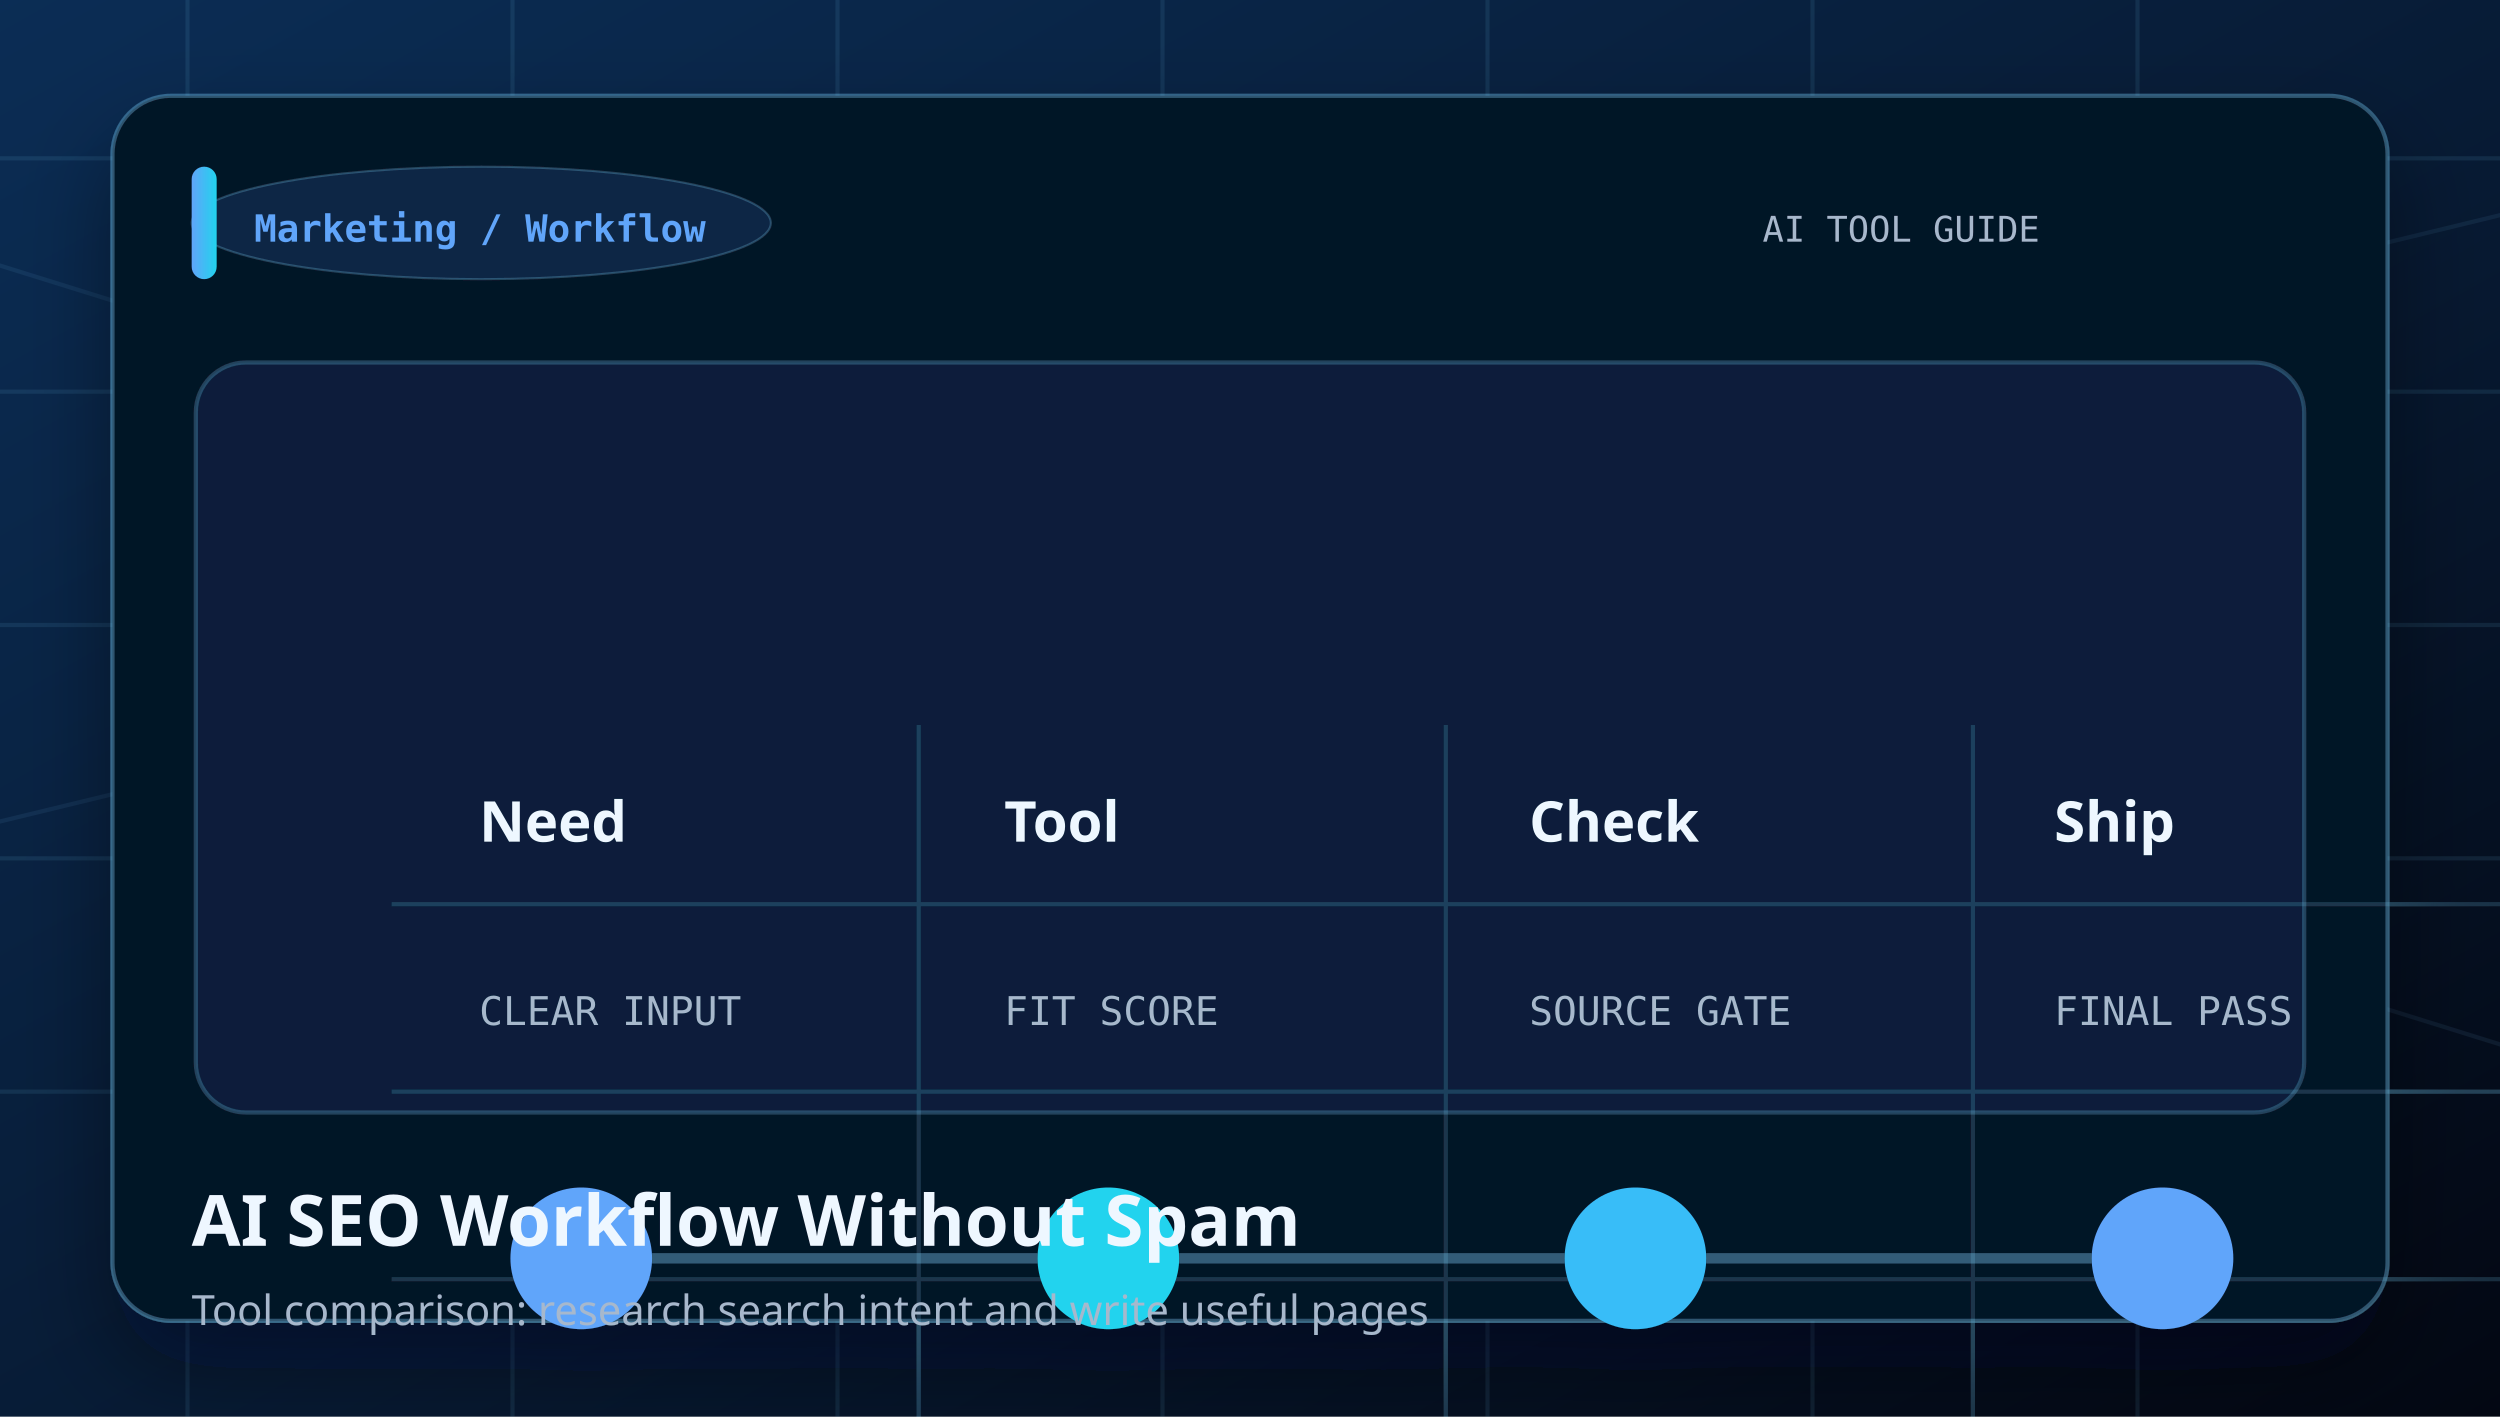
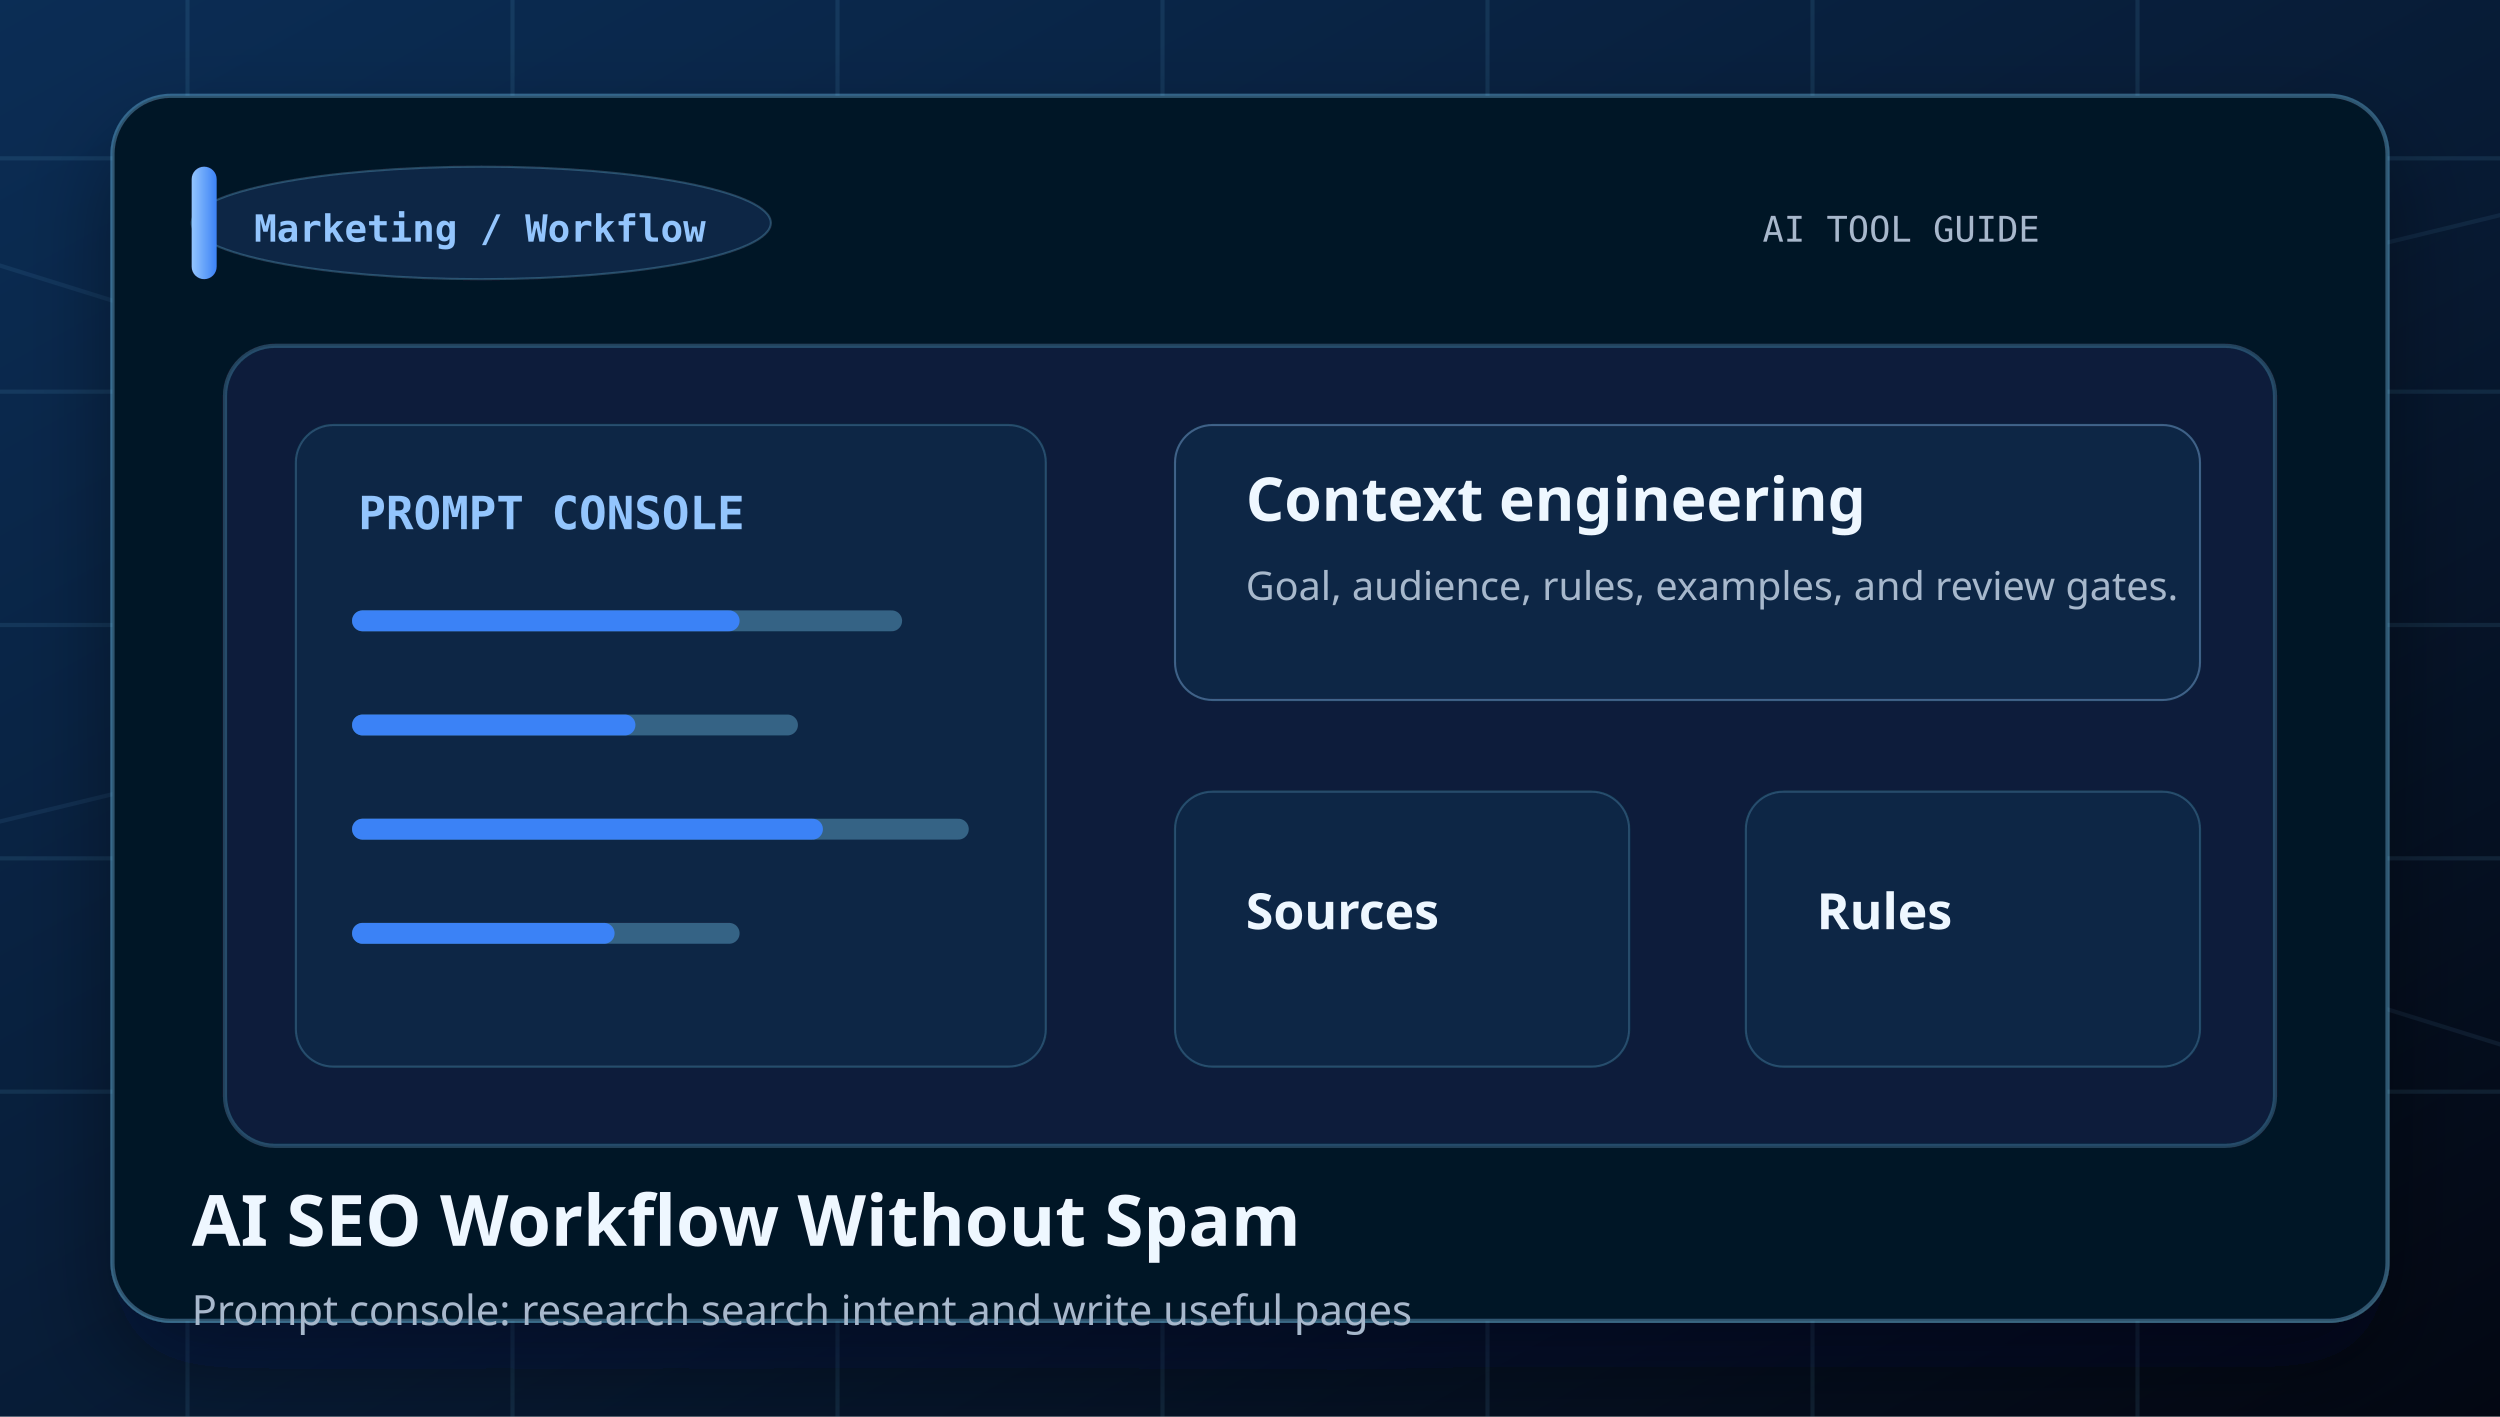
<svg xmlns="http://www.w3.org/2000/svg" width="1200" height="680" viewBox="0 0 1200 680" role="img" aria-labelledby="title desc">
  <defs>
    <linearGradient id="articleBg" x1="0" x2="1" y1="0" y2="1">
      <stop offset="0" stop-color="#0b2d55" />
      <stop offset=".56" stop-color="#071a33" />
      <stop offset="1" stop-color="#030712" />
    </linearGradient>
    <linearGradient id="articleAccent" x1="0" x2="1">
-       <stop offset="0" stop-color="#60a5fa" />
-       <stop offset="1" stop-color="#22d3ee" />
+       <stop offset="0" stop-color="#93c5fd" />
+       <stop offset="1" stop-color="#3b82f6" />
    </linearGradient>
    <filter id="articleShadow" x="-20%" y="-20%" width="140%" height="140%">
      <feDropShadow dx="0" dy="22" stdDeviation="22" flood-color="#020617" flood-opacity=".42" />
    </filter>
  </defs>
  <rect width="1200" height="680" fill="url(#articleBg)" />
  <path d="M0 76h1200M0 188h1200M0 300h1200M0 412h1200M0 524h1200M90 0v680M246 0v680M402 0v680M558 0v680M714 0v680M870 0v680M1026 0v680" stroke="#7dd3fc" stroke-width="2" opacity=".10" />
  <path d="M-24 120L1260 520M-40 404L1230 96" stroke="#7dd3fc" stroke-width="2" stroke-opacity=".08" />
  <g filter="url(#articleShadow)">
    <rect x="54" y="46" width="1092" height="588" rx="28" fill="#061426" stroke="#7dd3fc" stroke-opacity=".34" stroke-width="2" />
    <rect x="92" y="80" width="278" height="54" rx="999" fill="#0f2745" stroke="#7dd3fc" stroke-opacity=".26" />
    <rect x="92" y="80" width="12" height="54" rx="6" fill="url(#articleAccent)" />
-     <text x="122" y="116" font-family="Cascadia Mono,Consolas,monospace" font-size="18" font-weight="800" fill="#60a5fa">Marketing / Workflow</text>
+     <text x="122" y="116" font-family="Cascadia Mono,Consolas,monospace" font-size="18" font-weight="800" fill="#93c5fd">Marketing / Workflow</text>
    <text x="846" y="116" font-family="Cascadia Mono,Consolas,monospace" font-size="17" fill="#a7b8cc">AI TOOL GUIDE</text>
-     <g transform="translate(94 174)">
-       <rect width="1012" height="360" rx="24" fill="#081f3a" stroke="#7dd3fc" stroke-opacity=".25" stroke-width="2" />
-       <path d="M94 260h1012M94 350h1012M94 440h1012M347 174v360M600 174v360M853 174v360" stroke="#7dd3fc" stroke-width="2" stroke-opacity=".18" />
-       <g font-family="Segoe UI,Trebuchet MS,sans-serif" font-weight="800" font-size="27" fill="#eef7ff">
-         <text x="136" y="230">Need</text>
-         <text x="388" y="230">Tool</text>
-         <text x="640" y="230">Check</text>
-         <text x="892" y="230">Ship</text>
-       </g>
-       <g font-family="Cascadia Mono,Consolas,monospace" font-size="19" fill="#a7b8cc">
-         <text x="136" y="318">CLEAR INPUT</text>
-         <text x="388" y="318">FIT SCORE</text>
-         <text x="640" y="318">SOURCE GATE</text>
-         <text x="892" y="318">FINAL PASS</text>
-       </g>
-       <circle cx="185" cy="430" r="34" fill="#60a5fa" />
-       <circle cx="438" cy="430" r="34" fill="#22d3ee" />
-       <circle cx="691" cy="430" r="34" fill="#38bdf8" />
-       <circle cx="944" cy="430" r="34" fill="#60a5fa" />
-       <path d="M219 430h185M472 430h185M725 430h185" stroke="#7dd3fc" stroke-width="5" stroke-opacity=".38" />
+     <g transform="translate(108 166)">
+       <rect width="984" height="384" rx="24" fill="#081f3a" stroke="#7dd3fc" stroke-opacity=".25" stroke-width="2" />
+       <rect x="34" y="38" width="360" height="308" rx="18" fill="#0f2745" stroke="#7dd3fc" stroke-opacity=".24" />
+       <text x="64" y="88" font-family="Cascadia Mono,Consolas,monospace" font-size="22" font-weight="800" fill="#93c5fd">PROMPT CONSOLE</text>
+       <path d="M66 132h254M66 182h204M66 232h286M66 282h176" stroke="#7dd3fc" stroke-width="10" stroke-linecap="round" stroke-opacity=".35" />
+       <path d="M66 132h176M66 182h126M66 232h216M66 282h116" stroke="#3b82f6" stroke-width="10" stroke-linecap="round" />
+       <rect x="456" y="38" width="492" height="132" rx="18" fill="#0f2745" stroke="#93c5fd" stroke-opacity=".38" />
+       <text x="490" y="84" font-family="Segoe UI,Trebuchet MS,sans-serif" font-size="29" font-weight="800" fill="#eef7ff">Context engineering</text>
+       <text x="490" y="122" font-family="Segoe UI,Trebuchet MS,sans-serif" font-size="19" fill="#a7b8cc">Goal, audience, rules, examples, and review gates.</text>
+       <rect x="456" y="214" width="218" height="132" rx="18" fill="#0f2745" stroke="#7dd3fc" stroke-opacity=".24" />
+       <rect x="730" y="214" width="218" height="132" rx="18" fill="#0f2745" stroke="#7dd3fc" stroke-opacity=".24" />
+       <text x="490" y="280" font-family="Segoe UI,Trebuchet MS,sans-serif" font-size="24" font-weight="800" fill="#eef7ff">Sources</text>
+       <text x="764" y="280" font-family="Segoe UI,Trebuchet MS,sans-serif" font-size="24" font-weight="800" fill="#eef7ff">Rules</text>
    </g>
    <text x="92" y="598" font-family="Segoe UI,Trebuchet MS,sans-serif" font-size="34" font-weight="800" fill="#eef7ff">AI SEO Workflow Without Spam</text>
-     <text x="92" y="636" font-family="Segoe UI,Trebuchet MS,sans-serif" font-size="20" fill="#a7b8cc">Tool comparison: research search intent and write useful pages</text>
+     <text x="92" y="636" font-family="Segoe UI,Trebuchet MS,sans-serif" font-size="20" fill="#a7b8cc">Prompt console: research search intent and write useful pages</text>
  </g>
</svg>
